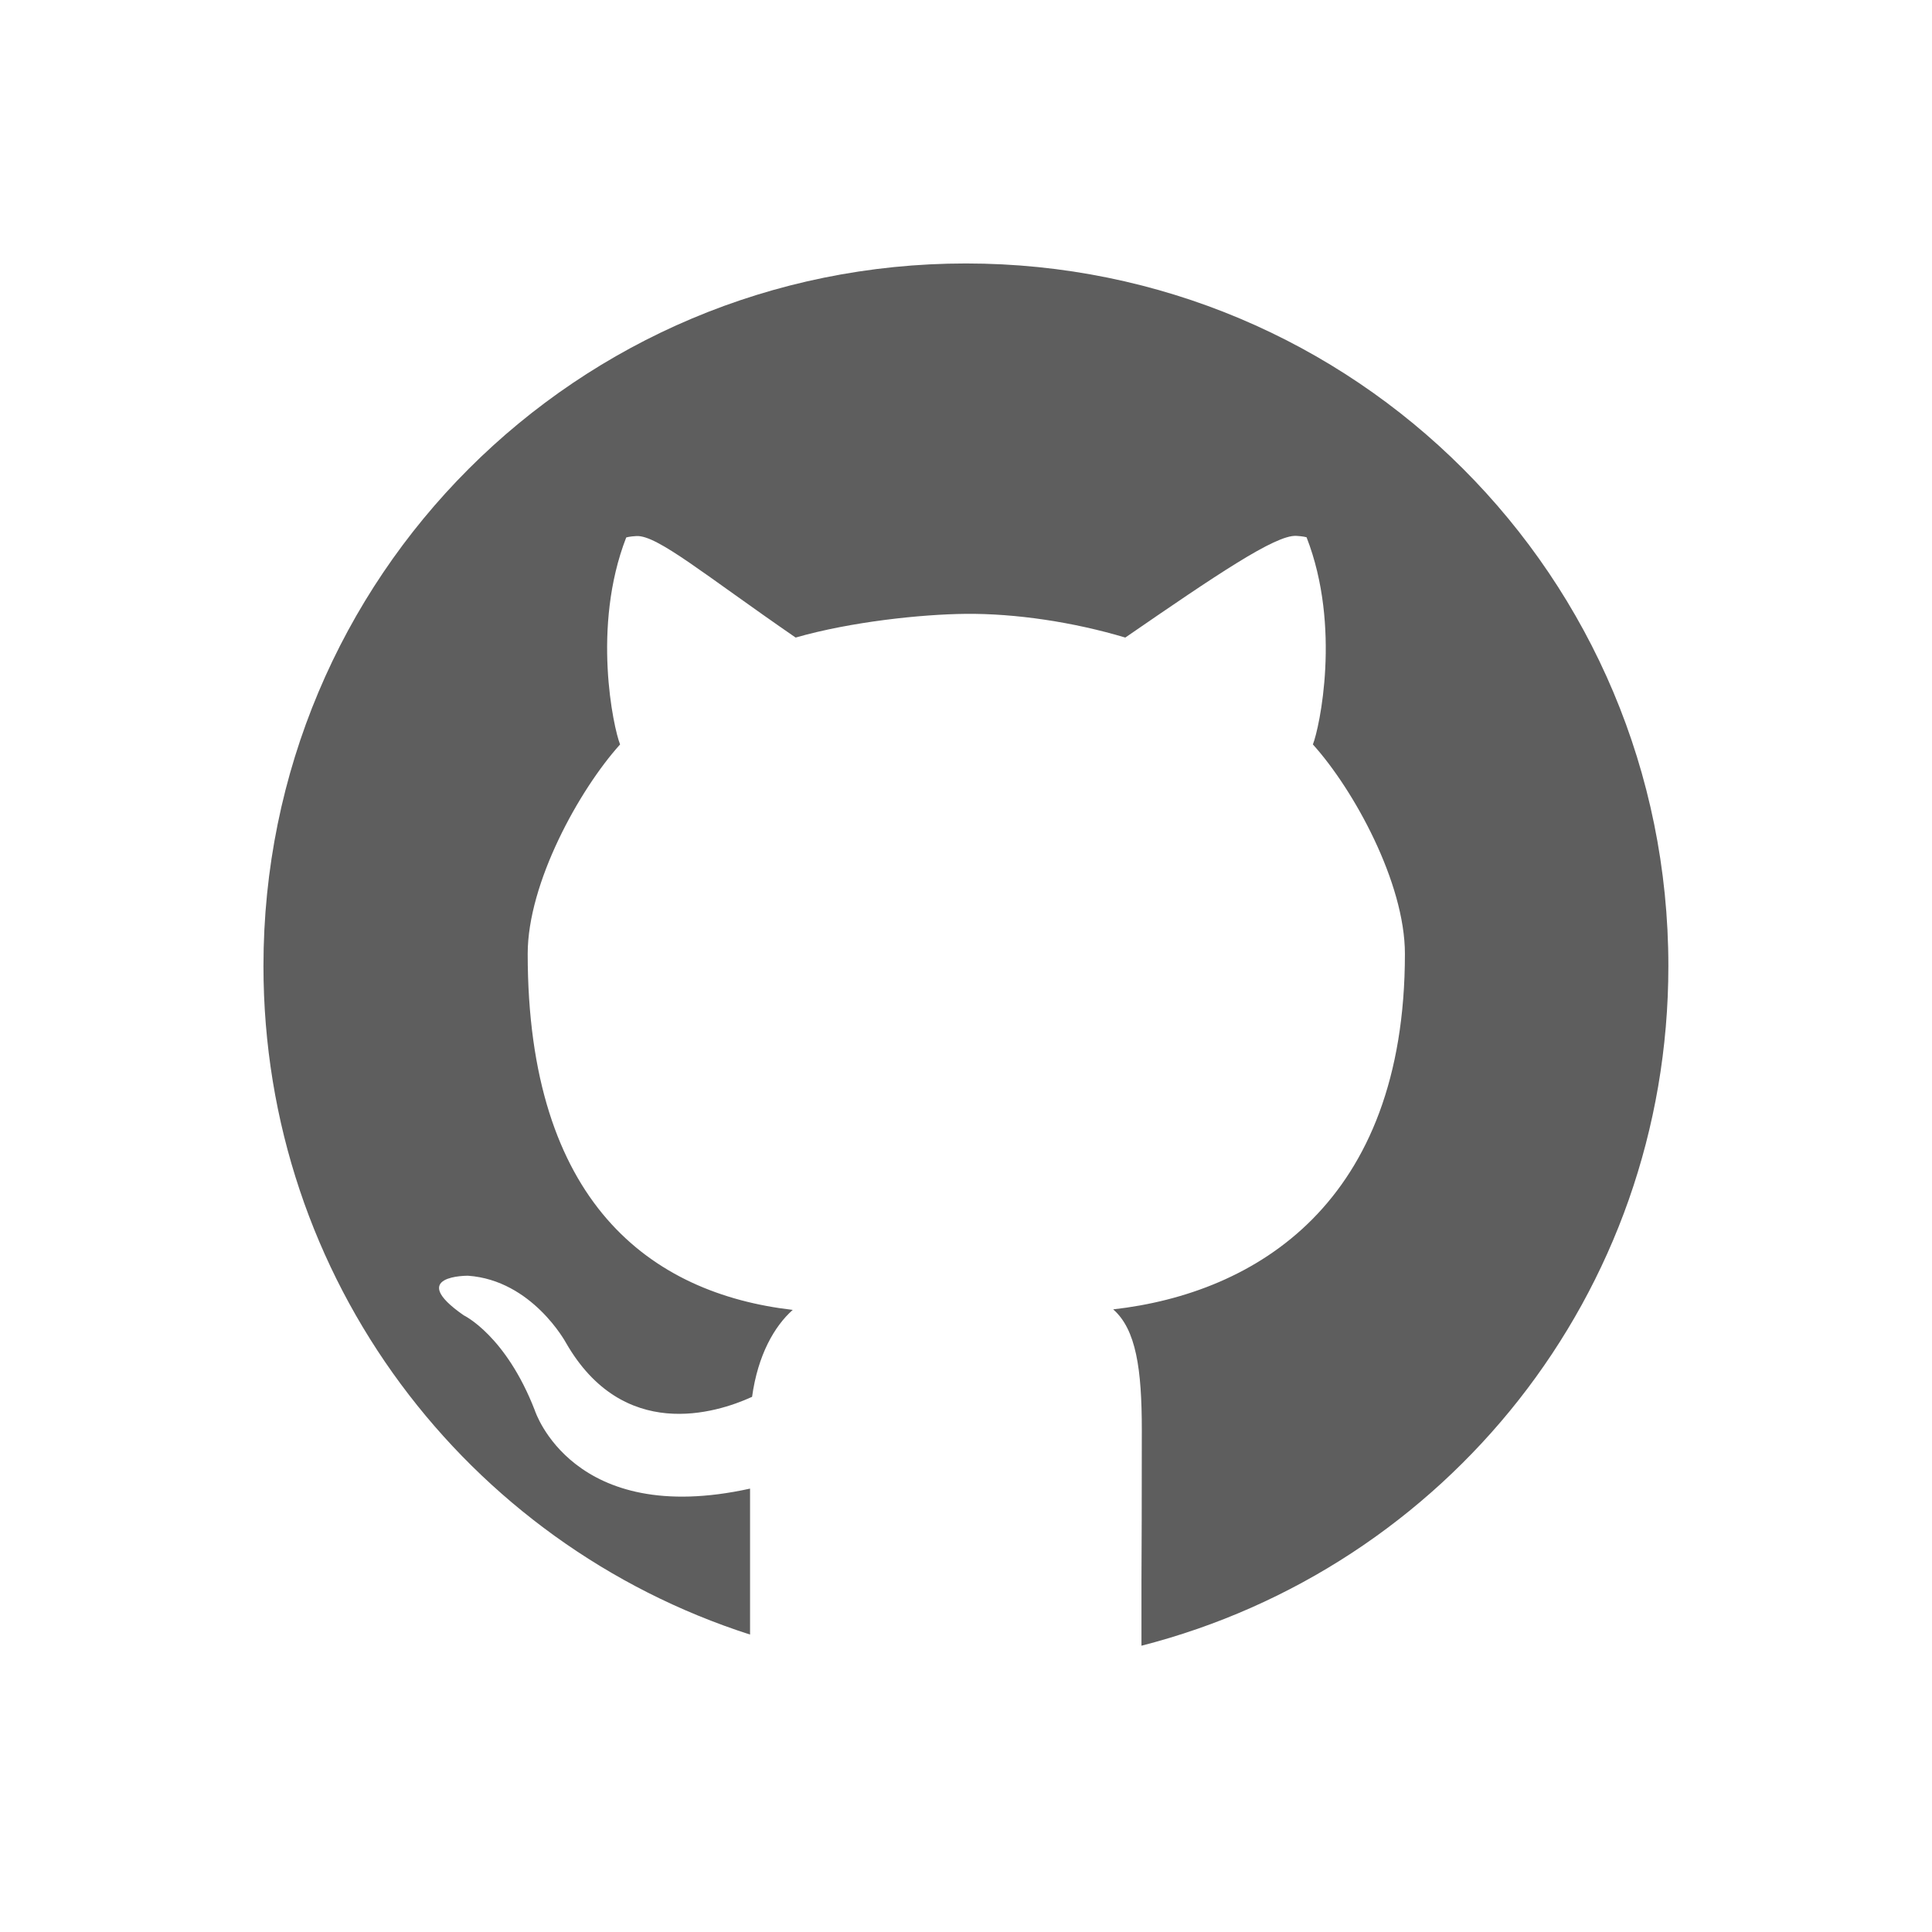
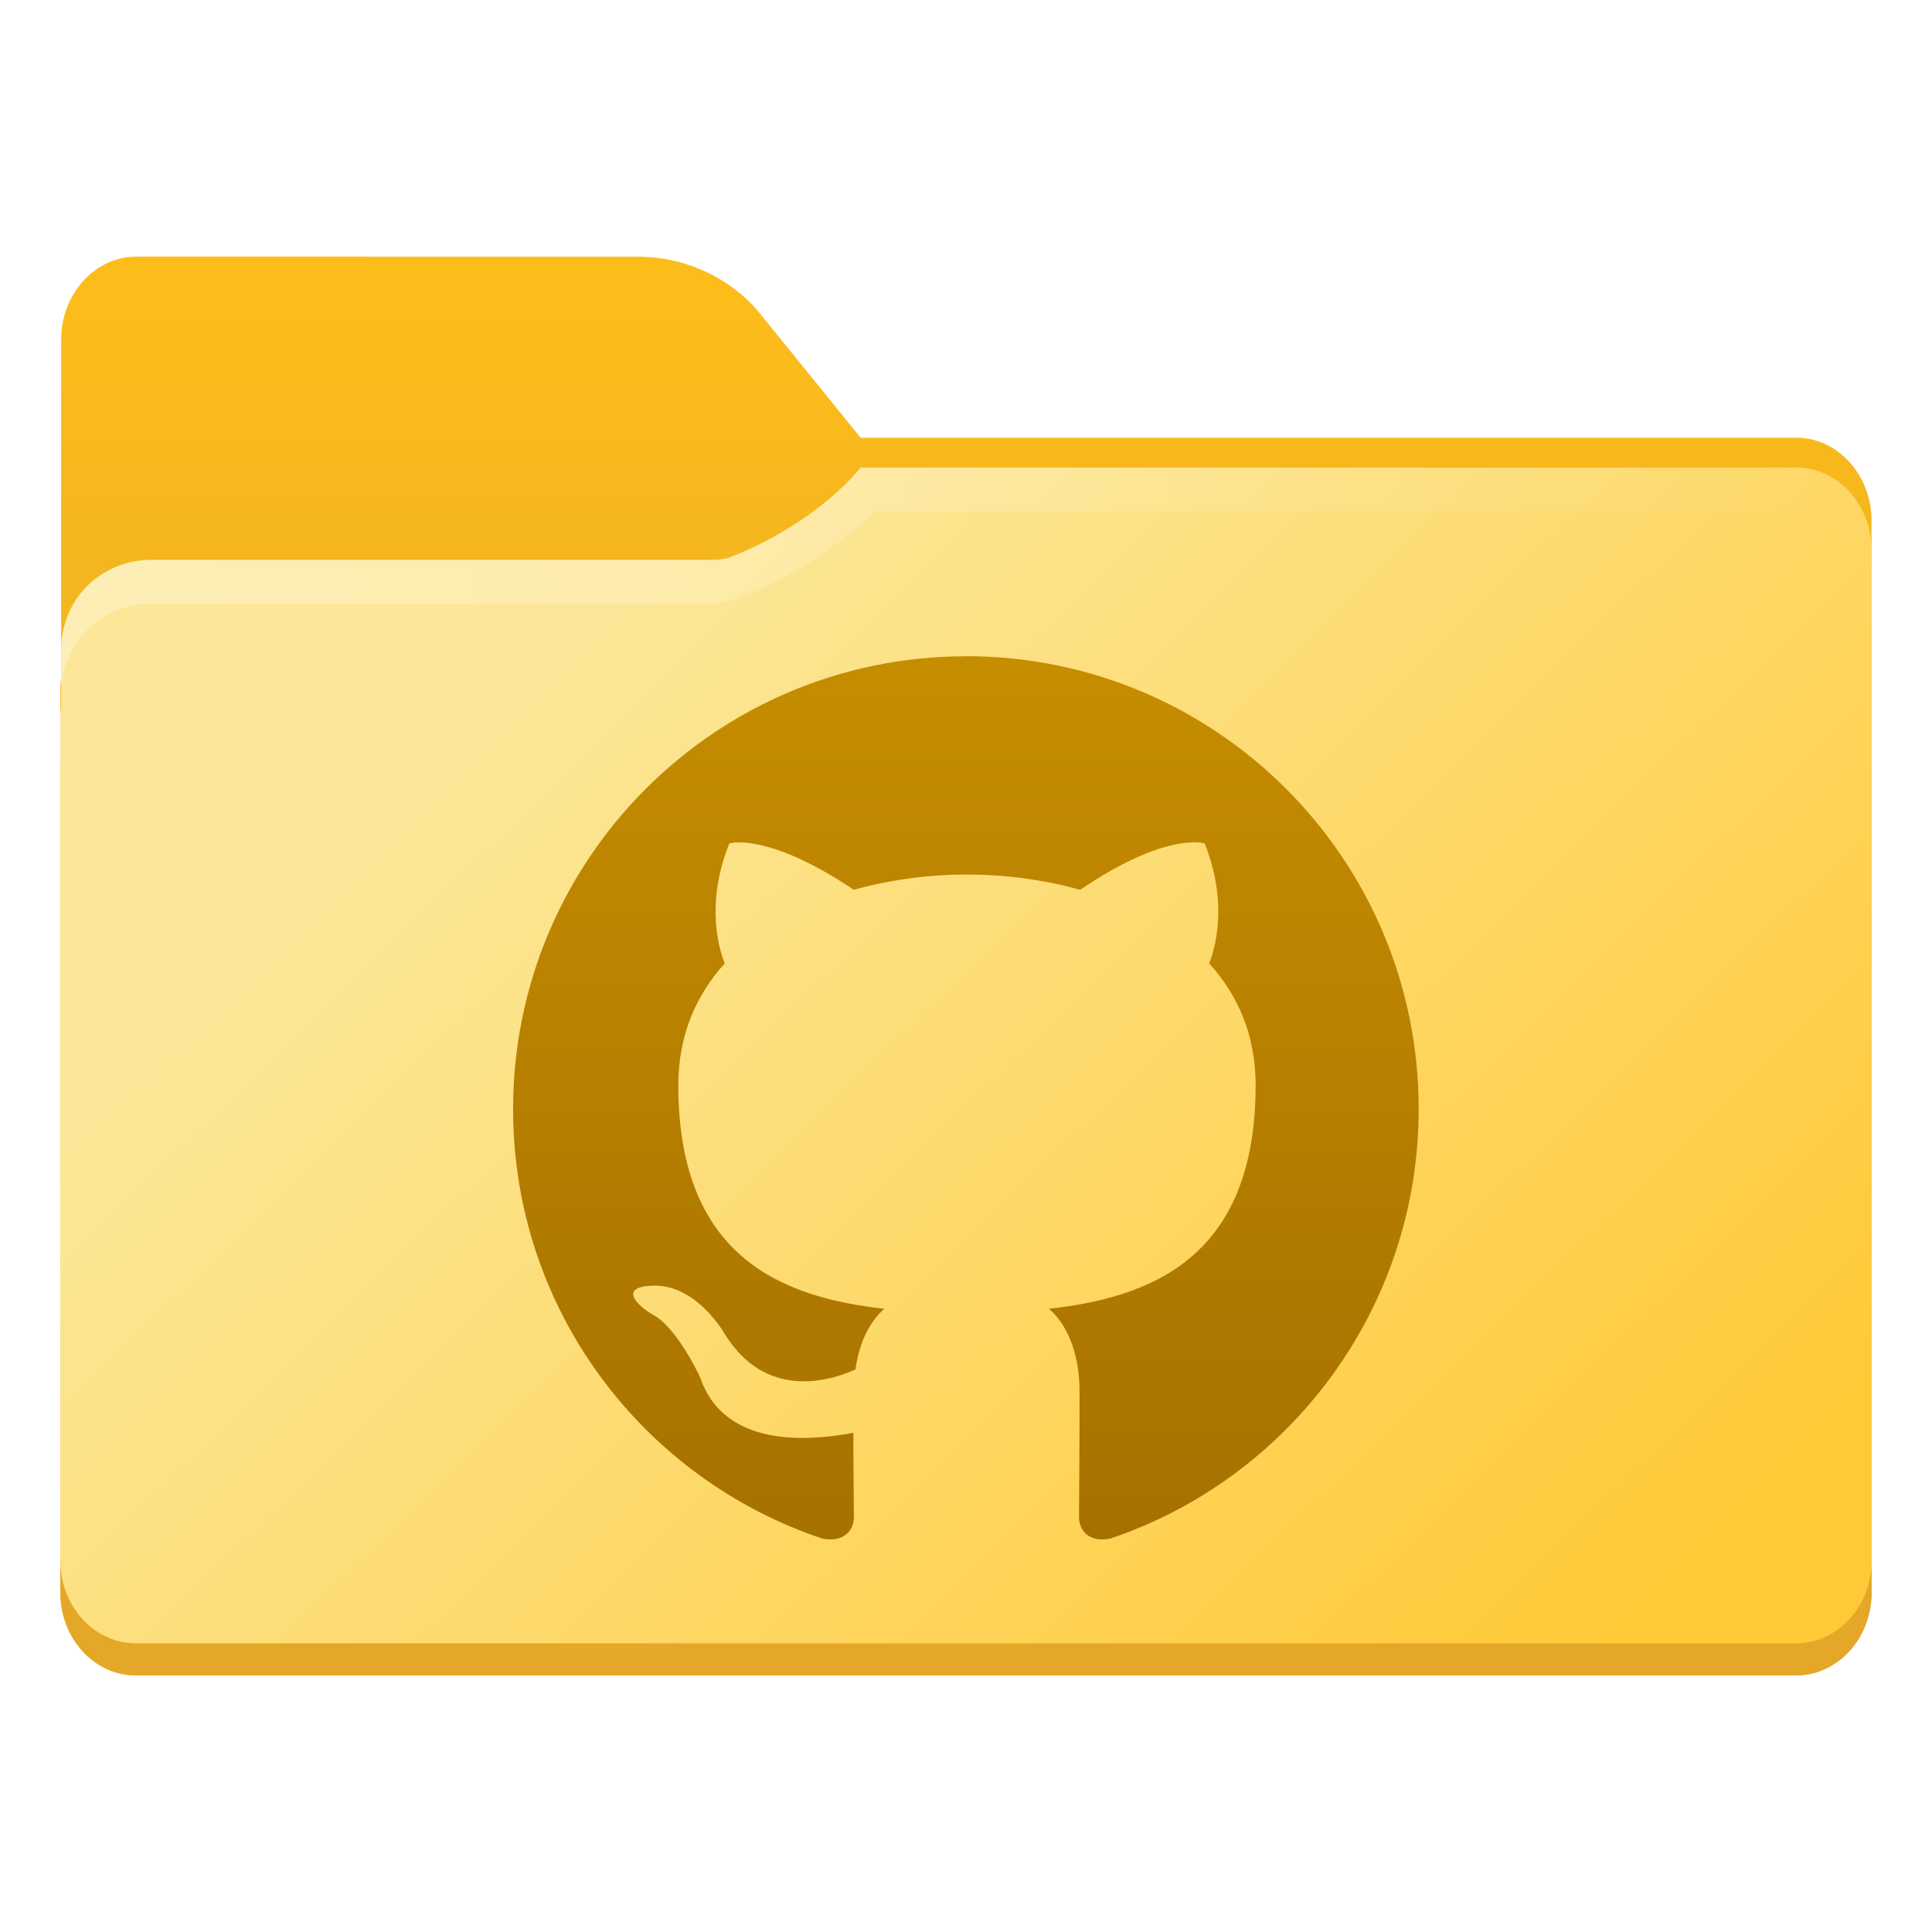
- <svg xmlns="http://www.w3.org/2000/svg" width="22" height="22" version="1.1">
+ <svg xmlns="http://www.w3.org/2000/svg" width="64" height="64" version="1.1" viewBox="0 0 16.933 16.933">
  <defs>
-     <style id="current-color-scheme" type="text/css">.ColorScheme-Text { color:#363636; } .ColorScheme-Highlight { color:#5294e2; }</style>
+     <linearGradient id="linearGradient1911" x1="25.085" x2="25.085" y1="24.031" y2="26.412" gradientTransform="translate(-35.822,-21.385)" gradientUnits="userSpaceOnUse">
+       <stop stop-color="#fcbc19" stop-opacity=".996" offset="0" />
+       <stop stop-color="#f4b61f" offset="1" />
+     </linearGradient>
+     <linearGradient id="linearGradient4625" x1=".529" x2="16.404" y1="5.066" y2="5.066" gradientTransform="translate(-17.925)" gradientUnits="userSpaceOnUse">
+       <stop stop-color="#b78815" offset="0" />
+       <stop stop-color="#e2b24b" stop-opacity="0" offset="1" />
+     </linearGradient>
+     <linearGradient id="linearGradient1951" x1="100" x2="133.19" y1="17.453" y2="51.606" gradientTransform="matrix(.26458 0 0 .26458 -38.033 -.13539)" gradientUnits="userSpaceOnUse">
+       <stop stop-color="#fce798" offset="0" />
+       <stop stop-color="#ffc937" offset="1" />
+     </linearGradient>
+     <linearGradient id="linearGradient11110" x1=".529" x2="16.404" y1="5.381" y2="5.381" gradientTransform="translate(-17.925)" gradientUnits="userSpaceOnUse">
+       <stop stop-color="#fff" offset="0" />
+       <stop stop-color="#fff" stop-opacity="0" offset="1" />
+     </linearGradient>
+     <linearGradient id="linearGradient25933" x1="8.466" x2="8.466" y1="5.752" y2="13.481" gradientUnits="userSpaceOnUse">
+       <stop stop-color="#c68d00" offset="0" />
+       <stop stop-color="#a67100" offset="1" />
+     </linearGradient>
  </defs>
-   <path class="ColorScheme-Text" d="m11 3c-4.432 0-8 3.568-8 8 0 3.573 2.32 6.58 5.541 7.613v-1.662c-2.025 0.447-2.451-0.891-2.451-0.891-0.331-0.855-0.809-1.082-0.809-1.082-0.661-0.459 0.049-0.451 0.049-0.451 0.731 0.052 1.115 0.764 1.115 0.764 0.649 1.13 1.704 0.805 2.119 0.615 0.066-0.478 0.255-0.805 0.463-0.99-1.617-0.187-3.018-1.22-3.018-4.055 0-0.807 0.587-1.868 1.052-2.384-0.075-0.187-0.326-1.339 0.07-2.357 0 0 0.038-0.012 0.117-0.016 0.237-0.011 0.77 0.438 1.812 1.156 0.63-0.181 1.435-0.265 1.938-0.27 0.567-0.005 1.224 0.093 1.816 0.27 1.043-0.718 1.709-1.169 1.945-1.158h2e-3c0.079 0.004 0.117 0.016 0.117 0.016 0.397 1.018 0.147 2.172 0.072 2.359 0.467 0.517 1.048 1.577 1.048 2.384 0 2.842-1.701 3.866-3.322 4.049 0.261 0.228 0.326 0.681 0.326 1.371 0 0.833-0.002 1.375-0.004 1.719v0.74c3.457-0.885 6-4 6-7.74 0-4.432-3.568-8-8-8z" fill="currentColor" opacity=".8" />
+   <g transform="translate(17.925 4e-5)">
+     <path d="m-16.728 2.249c-0.365 0-0.661 0.326-0.661 0.728v2.964c-0.003 0.026-0.007 0.052-0.007 0.079v7.937c0 0.402 0.296 0.728 0.661 0.728h14.552c0.365 0 0.661-0.326 0.661-0.728v-9.393c0-0.402-0.296-0.728-0.661-0.728v5.16e-4h-8.199l-0.899-1.109s-0.366-0.478-1.058-0.478h-1.323z" color="#000000" color-rendering="auto" dominant-baseline="auto" fill="url(#linearGradient1911)" image-rendering="auto" shape-rendering="auto" solid-color="#000000" stop-color="#000000" style="font-feature-settings:normal;font-variant-alternates:normal;font-variant-caps:normal;font-variant-east-asian:normal;font-variant-ligatures:normal;font-variant-numeric:normal;font-variant-position:normal;font-variation-settings:normal;inline-size:0;isolation:auto;mix-blend-mode:normal;shape-margin:0;shape-padding:0;text-decoration-color:#000000;text-decoration-line:none;text-decoration-style:solid;text-indent:0;text-orientation:mixed;text-transform:none;white-space:normal" />
+     <path d="m-9.565 3.836c-0.113 0.002-0.308-0.015-0.52 0.095-0.736 0.379-0.772 0.594-1.557 0.714h-4.961c-0.22 0-0.418 0.089-0.562 0.232-0.139 0.139-0.22 0.333-0.225 0.546v0.278c0.005-0.212 0.086-0.406 0.225-0.546 0.143-0.143 0.342-0.232 0.562-0.232h4.961c0.785-0.12 0.821-0.335 1.557-0.714 0.211-0.111 0.407-0.093 0.52-0.095h7.383c0.182 3.65e-4 0.347 0.081 0.467 0.212 0.12 0.132 0.194 0.314 0.194 0.515v-0.278c0-0.201-0.074-0.383-0.194-0.515-0.119-0.131-0.284-0.212-0.467-0.212h-1.165zm-7.825 2.104c-0.003 0.026-0.007 0.052-0.007 0.079v0.278c0-0.027 0.004-0.053 0.007-0.079z" fill="url(#linearGradient4625)" opacity=".001" stroke-width=".265" />
+     <path d="m-17.396 13.674v0.282c0 0.201 0.074 0.383 0.193 0.514s0.286 0.213 0.468 0.213h14.552c0.183 0 0.348-0.082 0.468-0.213s0.194-0.313 0.194-0.514v-0.282c0 0.201-0.074 0.383-0.194 0.514-0.12 0.132-0.285 0.213-0.468 0.213h-14.552c-0.183 0-0.348-0.082-0.468-0.213s-0.193-0.313-0.193-0.514z" fill="#e4a729" fill-opacity=".996" stroke-width=".265" />
+     <path d="m-10.383 4.098s-0.359 0.479-1.157 0.792c-0.033 0.006-0.065 0.012-0.101 0.017h-4.961c-0.22 0-0.418 0.089-0.562 0.232-0.139 0.139-0.22 0.333-0.225 0.546v0.517c-0.003 0.026-0.007 0.052-0.007 0.079v7.395c0 0.201 0.074 0.383 0.193 0.514s0.286 0.213 0.468 0.213h14.552c0.183 0 0.348-0.082 0.468-0.213s0.194-0.313 0.194-0.514v-8.851c0-0.201-0.074-0.383-0.194-0.515-0.119-0.131-0.284-0.212-0.467-0.212h-7.482z" fill="url(#linearGradient1951)" />
+     <path d="m-10.383 4.098s-0.359 0.479-1.157 0.792c-0.033 0.006-0.065 0.012-0.101 0.017h-4.961c-0.22 0-0.418 0.089-0.562 0.232-0.139 0.139-0.22 0.333-0.225 0.546v0.384c0.005-0.212 0.086-0.406 0.225-0.546 0.143-0.143 0.342-0.232 0.562-0.232h4.961c0.036-0.005 0.068-0.011 0.101-0.017 0.759-0.263 1.288-0.792 1.288-0.792h8.071c0.182 3.704e-4 0.347 0.081 0.467 0.212 0.12 0.132 0.194 0.314 0.194 0.515v-0.384c0-0.201-0.074-0.383-0.194-0.515-0.119-0.131-0.284-0.212-0.467-0.212h-7.482zm-7.006 2.104c-0.003 0.026-0.007 0.052-0.007 0.079v0.384c0-0.027 0.004-0.053 0.007-0.079z" fill="url(#linearGradient11110)" opacity=".3" />
+   </g>
+   <path d="m8.466 5.752c-2.193 0-3.969 1.776-3.969 3.969 0 1.756 1.136 3.239 2.714 3.765 0.198 0.035 0.273-0.084 0.273-0.189 0-0.094-0.005-0.407-0.005-0.739-0.997 0.184-1.255-0.243-1.335-0.466-0.045-0.114-0.238-0.466-0.407-0.561-0.139-0.074-0.337-0.258-0.005-0.263 0.313-5e-3 0.536 0.288 0.61 0.407 0.357 0.6 0.928 0.432 1.156 0.327 0.035-0.258 0.139-0.432 0.253-0.531-0.883-0.099-1.806-0.442-1.806-1.96 0-0.432 0.154-0.789 0.407-1.067-0.04-0.099-0.179-0.506 0.04-1.052 0 0 0.332-0.104 1.091 0.407 0.317-0.089 0.655-0.134 0.992-0.134s0.675 0.045 0.992 0.134c0.759-0.516 1.091-0.407 1.091-0.407 0.218 0.546 0.079 0.952 0.04 1.052 0.253 0.278 0.407 0.63 0.407 1.067 0 1.523-0.928 1.86-1.811 1.96 0.144 0.124 0.268 0.362 0.268 0.734 0 0.531-0.005 0.957-0.005 1.091 0 0.104 0.074 0.228 0.273 0.189 1.568-0.526 2.704-2.014 2.704-3.765 0-2.193-1.776-3.969-3.969-3.969z" clip-rule="evenodd" fill="url(#linearGradient25933)" fill-rule="evenodd" stroke-width=".496" />
</svg>
